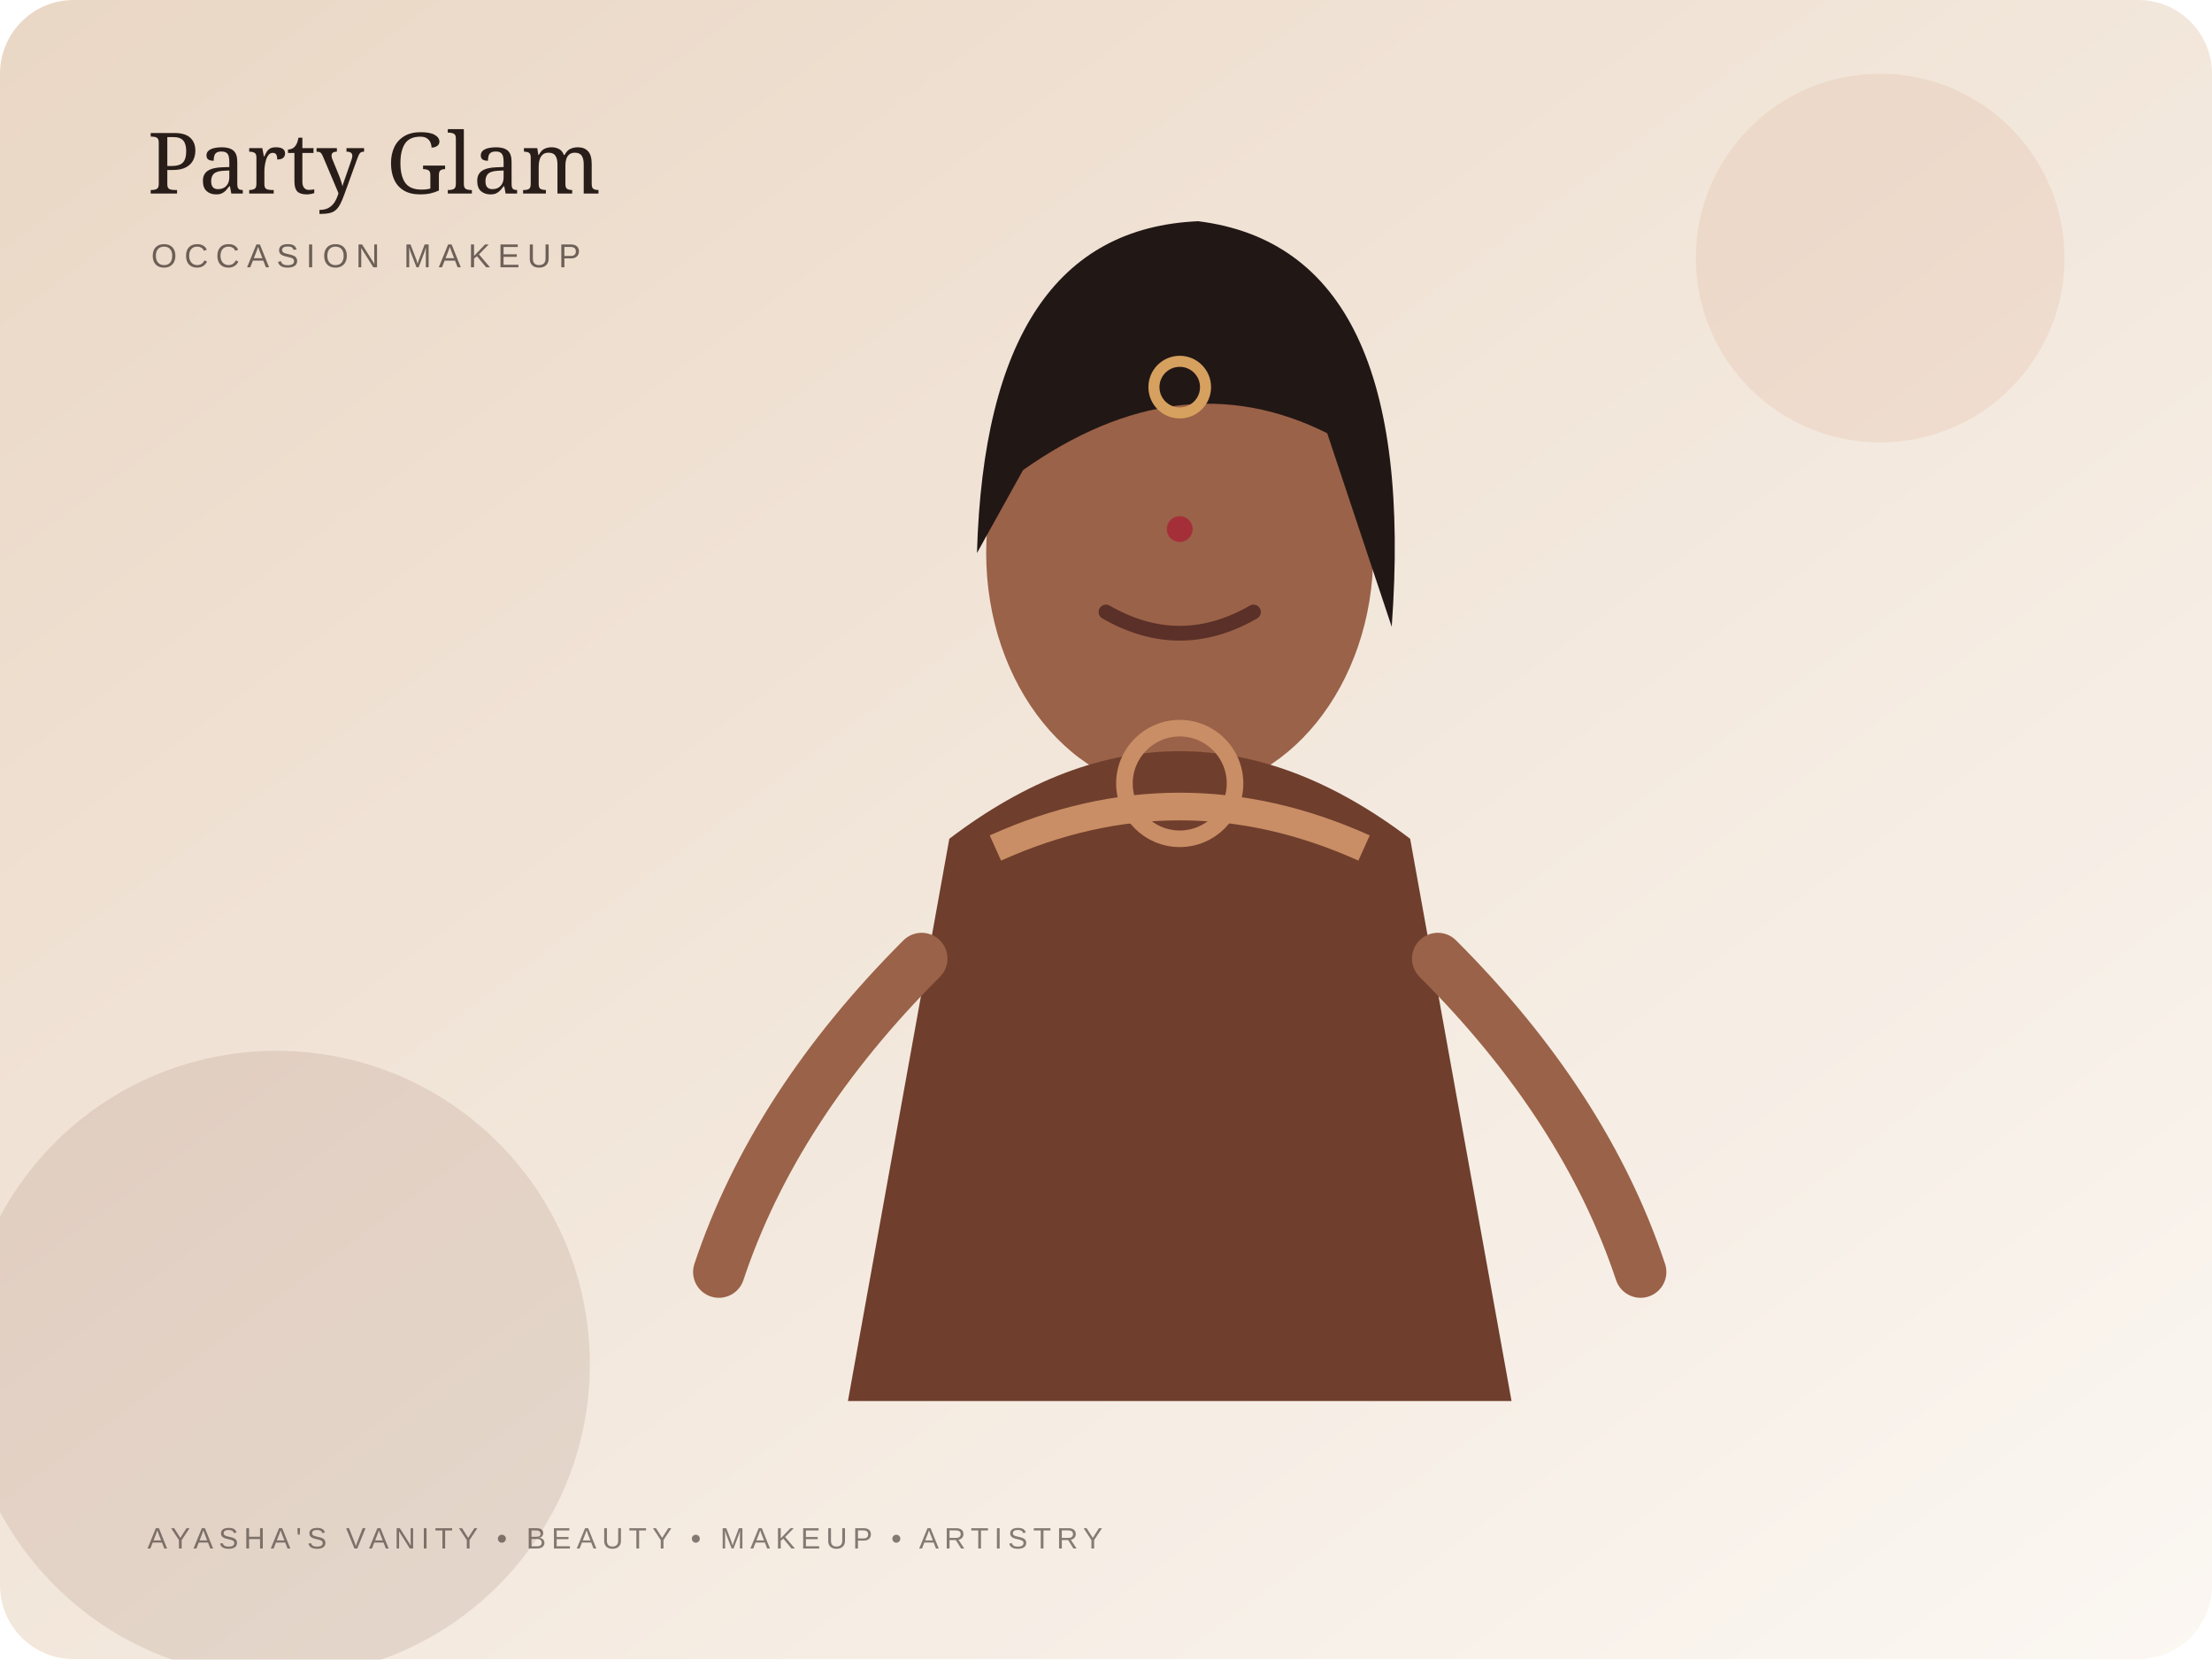
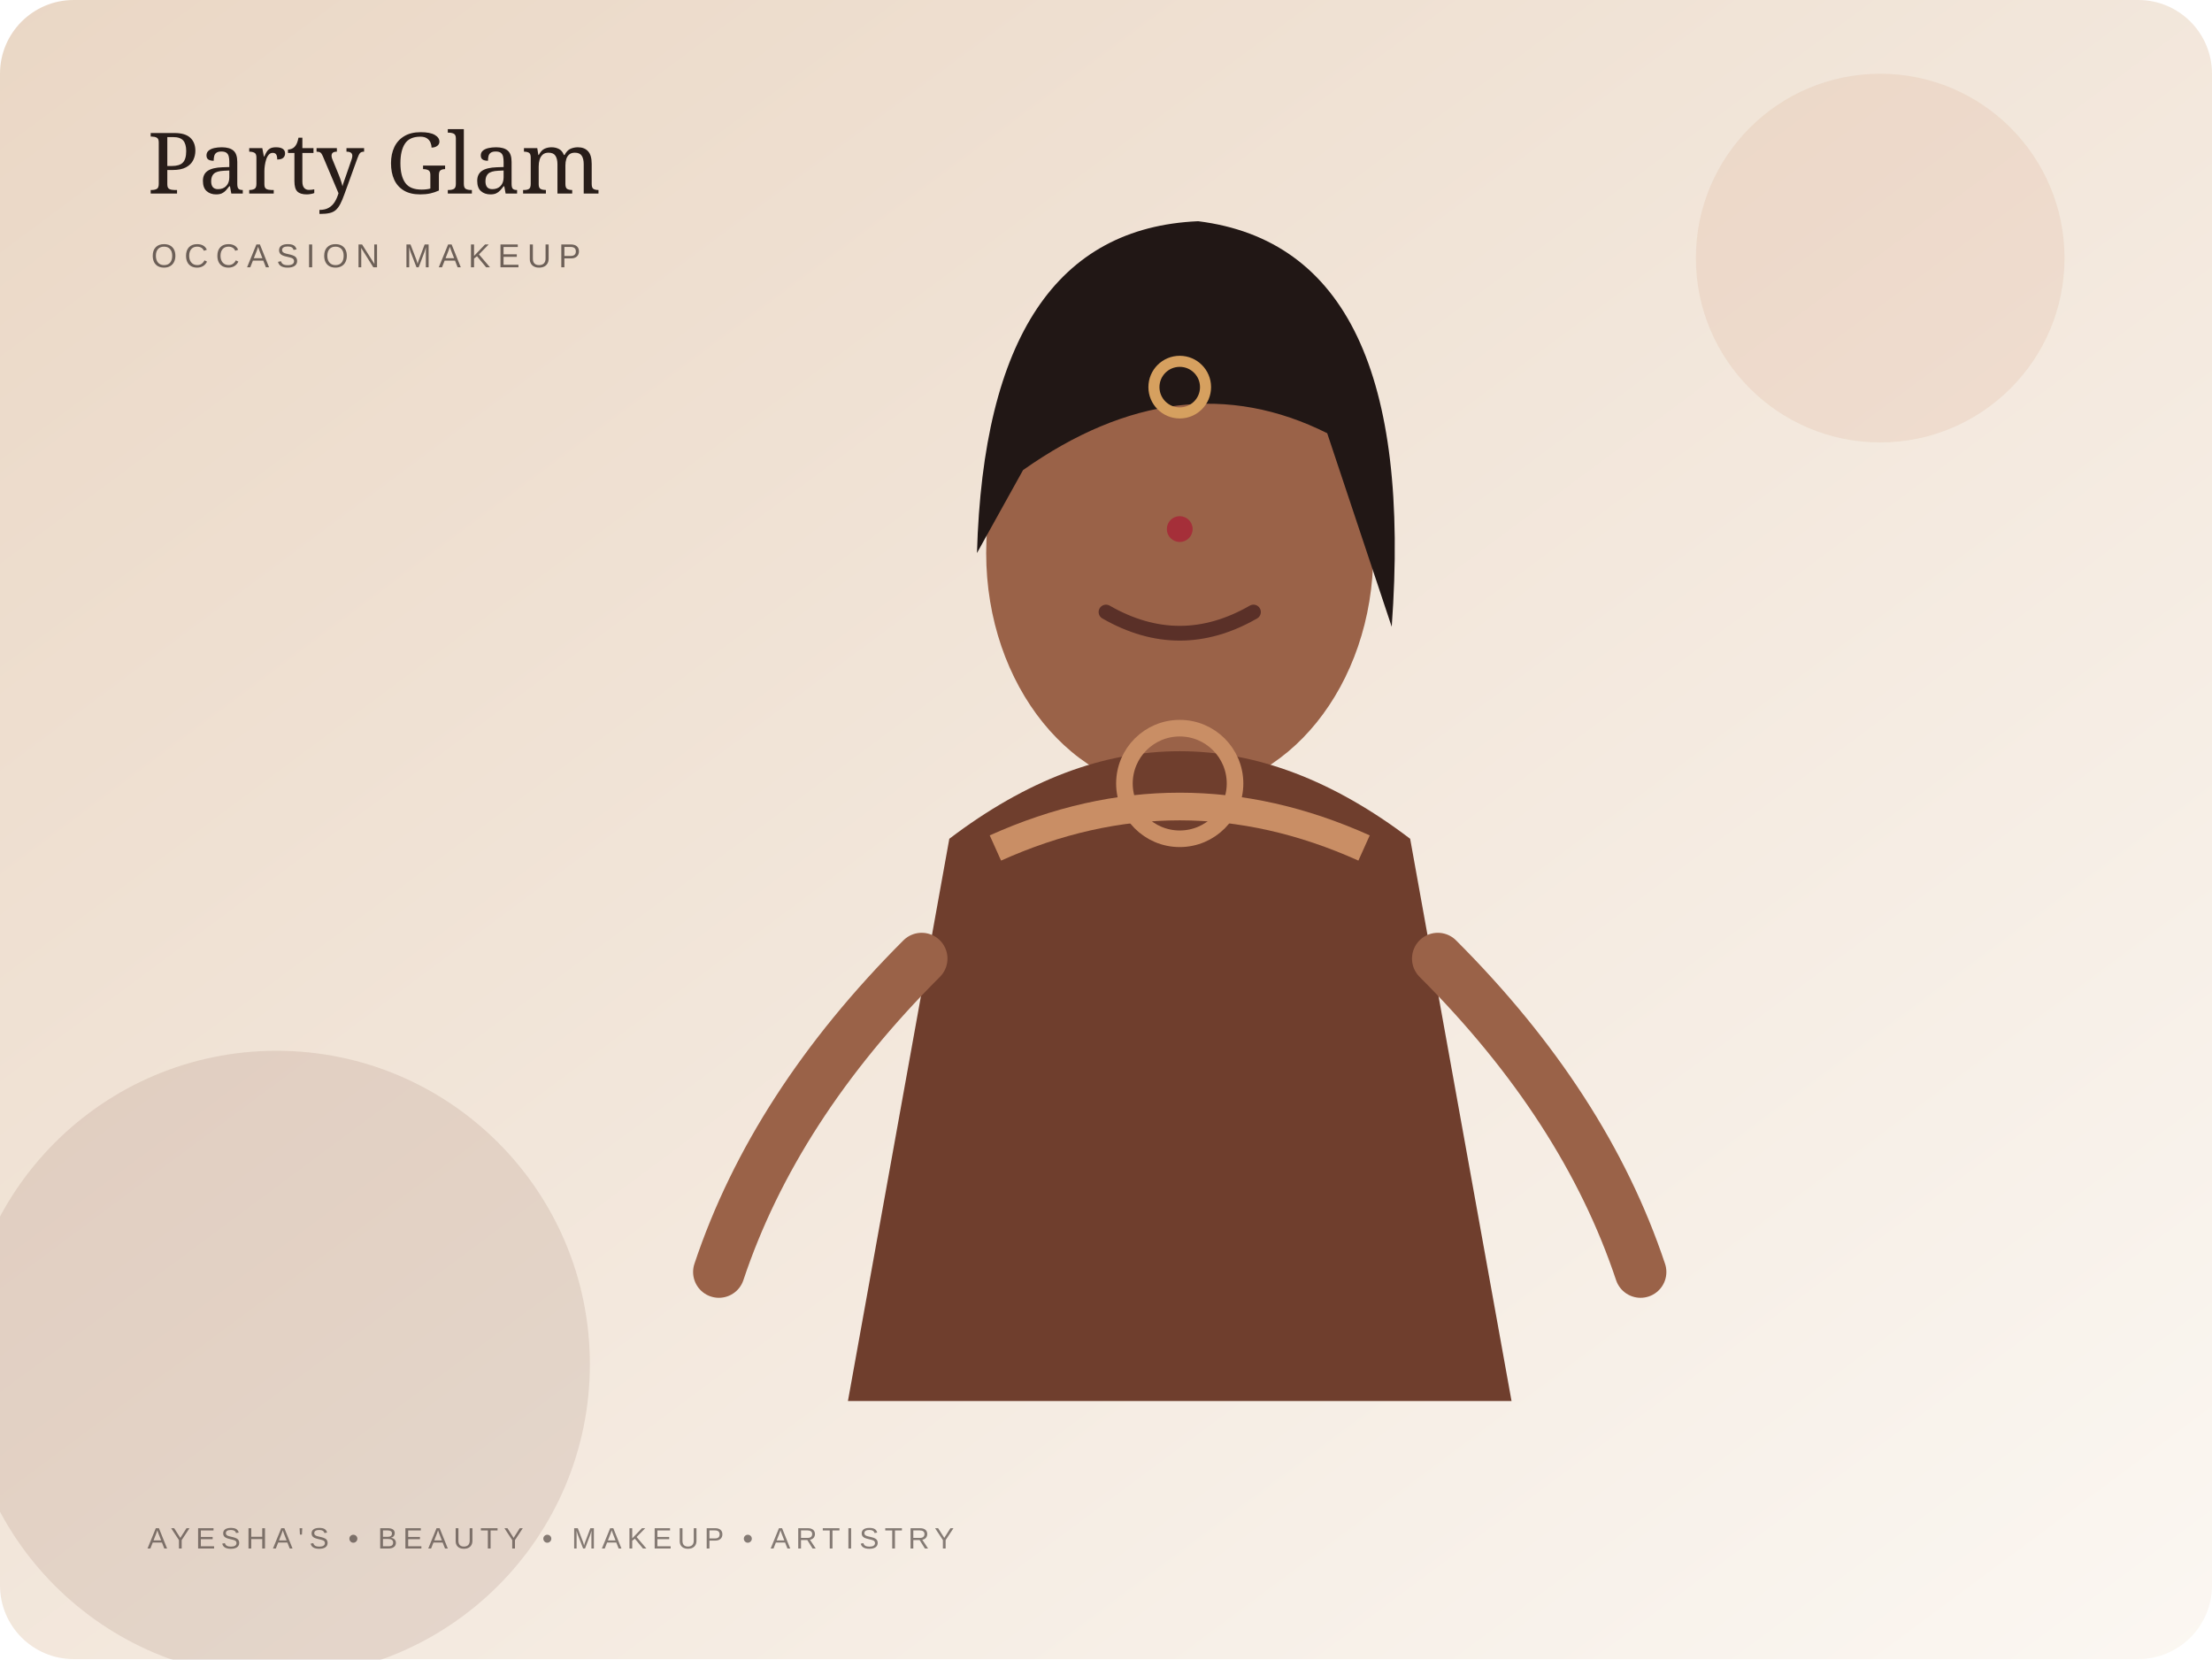
<svg xmlns="http://www.w3.org/2000/svg" width="1200" height="900" viewBox="0 0 1200 900">
  <defs>
    <linearGradient id="g" x1="0" x2="1" y1="0" y2="1">
      <stop stop-color="#ead7c5" />
      <stop offset="1" stop-color="#fbf7f2" />
    </linearGradient>
  </defs>
  <rect width="1200" height="900" rx="40" fill="url(#g)" />
  <circle cx="1020" cy="140" r="100" fill="#c98e65" opacity=".14" />
  <circle cx="150" cy="740" r="170" fill="#6f3e2d" opacity=".12" />
  <g>
    <ellipse cx="640" cy="300" rx="105" ry="130" fill="#9a6248" />
    <path d="M530 300 Q535 125 650 120 Q770 135 755 340 L720 235 Q640 195 555 255Z" fill="#211715" />
    <path d="M600 332 Q640 355 680 332" fill="none" stroke="#5a3028" stroke-width="8" stroke-linecap="round" />
    <circle cx="640" cy="287" r="7" fill="#a52f39" />
    <circle cx="640" cy="210" r="14" fill="none" stroke="#d6a05f" stroke-width="6" />
    <path d="M515 455 Q640 360 765 455 L820 760 L460 760Z" fill="#6f3e2d" />
    <path d="M540 460 Q640 415 740 460" fill="none" stroke="#c98e65" stroke-width="15" />
    <circle cx="640" cy="425" r="30" fill="none" stroke="#c98e65" stroke-width="9" />
    <path d="M500 520 Q420 600 390 690" stroke="#9a6248" stroke-width="28" stroke-linecap="round" />
    <path d="M780 520 Q860 600 890 690" stroke="#9a6248" stroke-width="28" stroke-linecap="round" />
  </g>
  <text x="80" y="105" font-family="Georgia,serif" font-size="46" fill="#281d19">Party Glam</text>
  <text x="82" y="145" font-family="Arial,sans-serif" font-size="18" letter-spacing="4" fill="#281d19" opacity=".65">OCCASION MAKEUP</text>
-   <text x="80" y="840" font-family="Arial,sans-serif" font-size="16" letter-spacing="3" fill="#281d19" opacity=".55">AYASHA'S VANITY • BEAUTY • MAKEUP • ARTISTRY</text>
+   <text x="80" y="840" font-family="Arial,sans-serif" font-size="16" letter-spacing="3" fill="#281d19" opacity=".55">AYESHA'S • BEAUTY • MAKEUP • ARTISTRY</text>
</svg>
